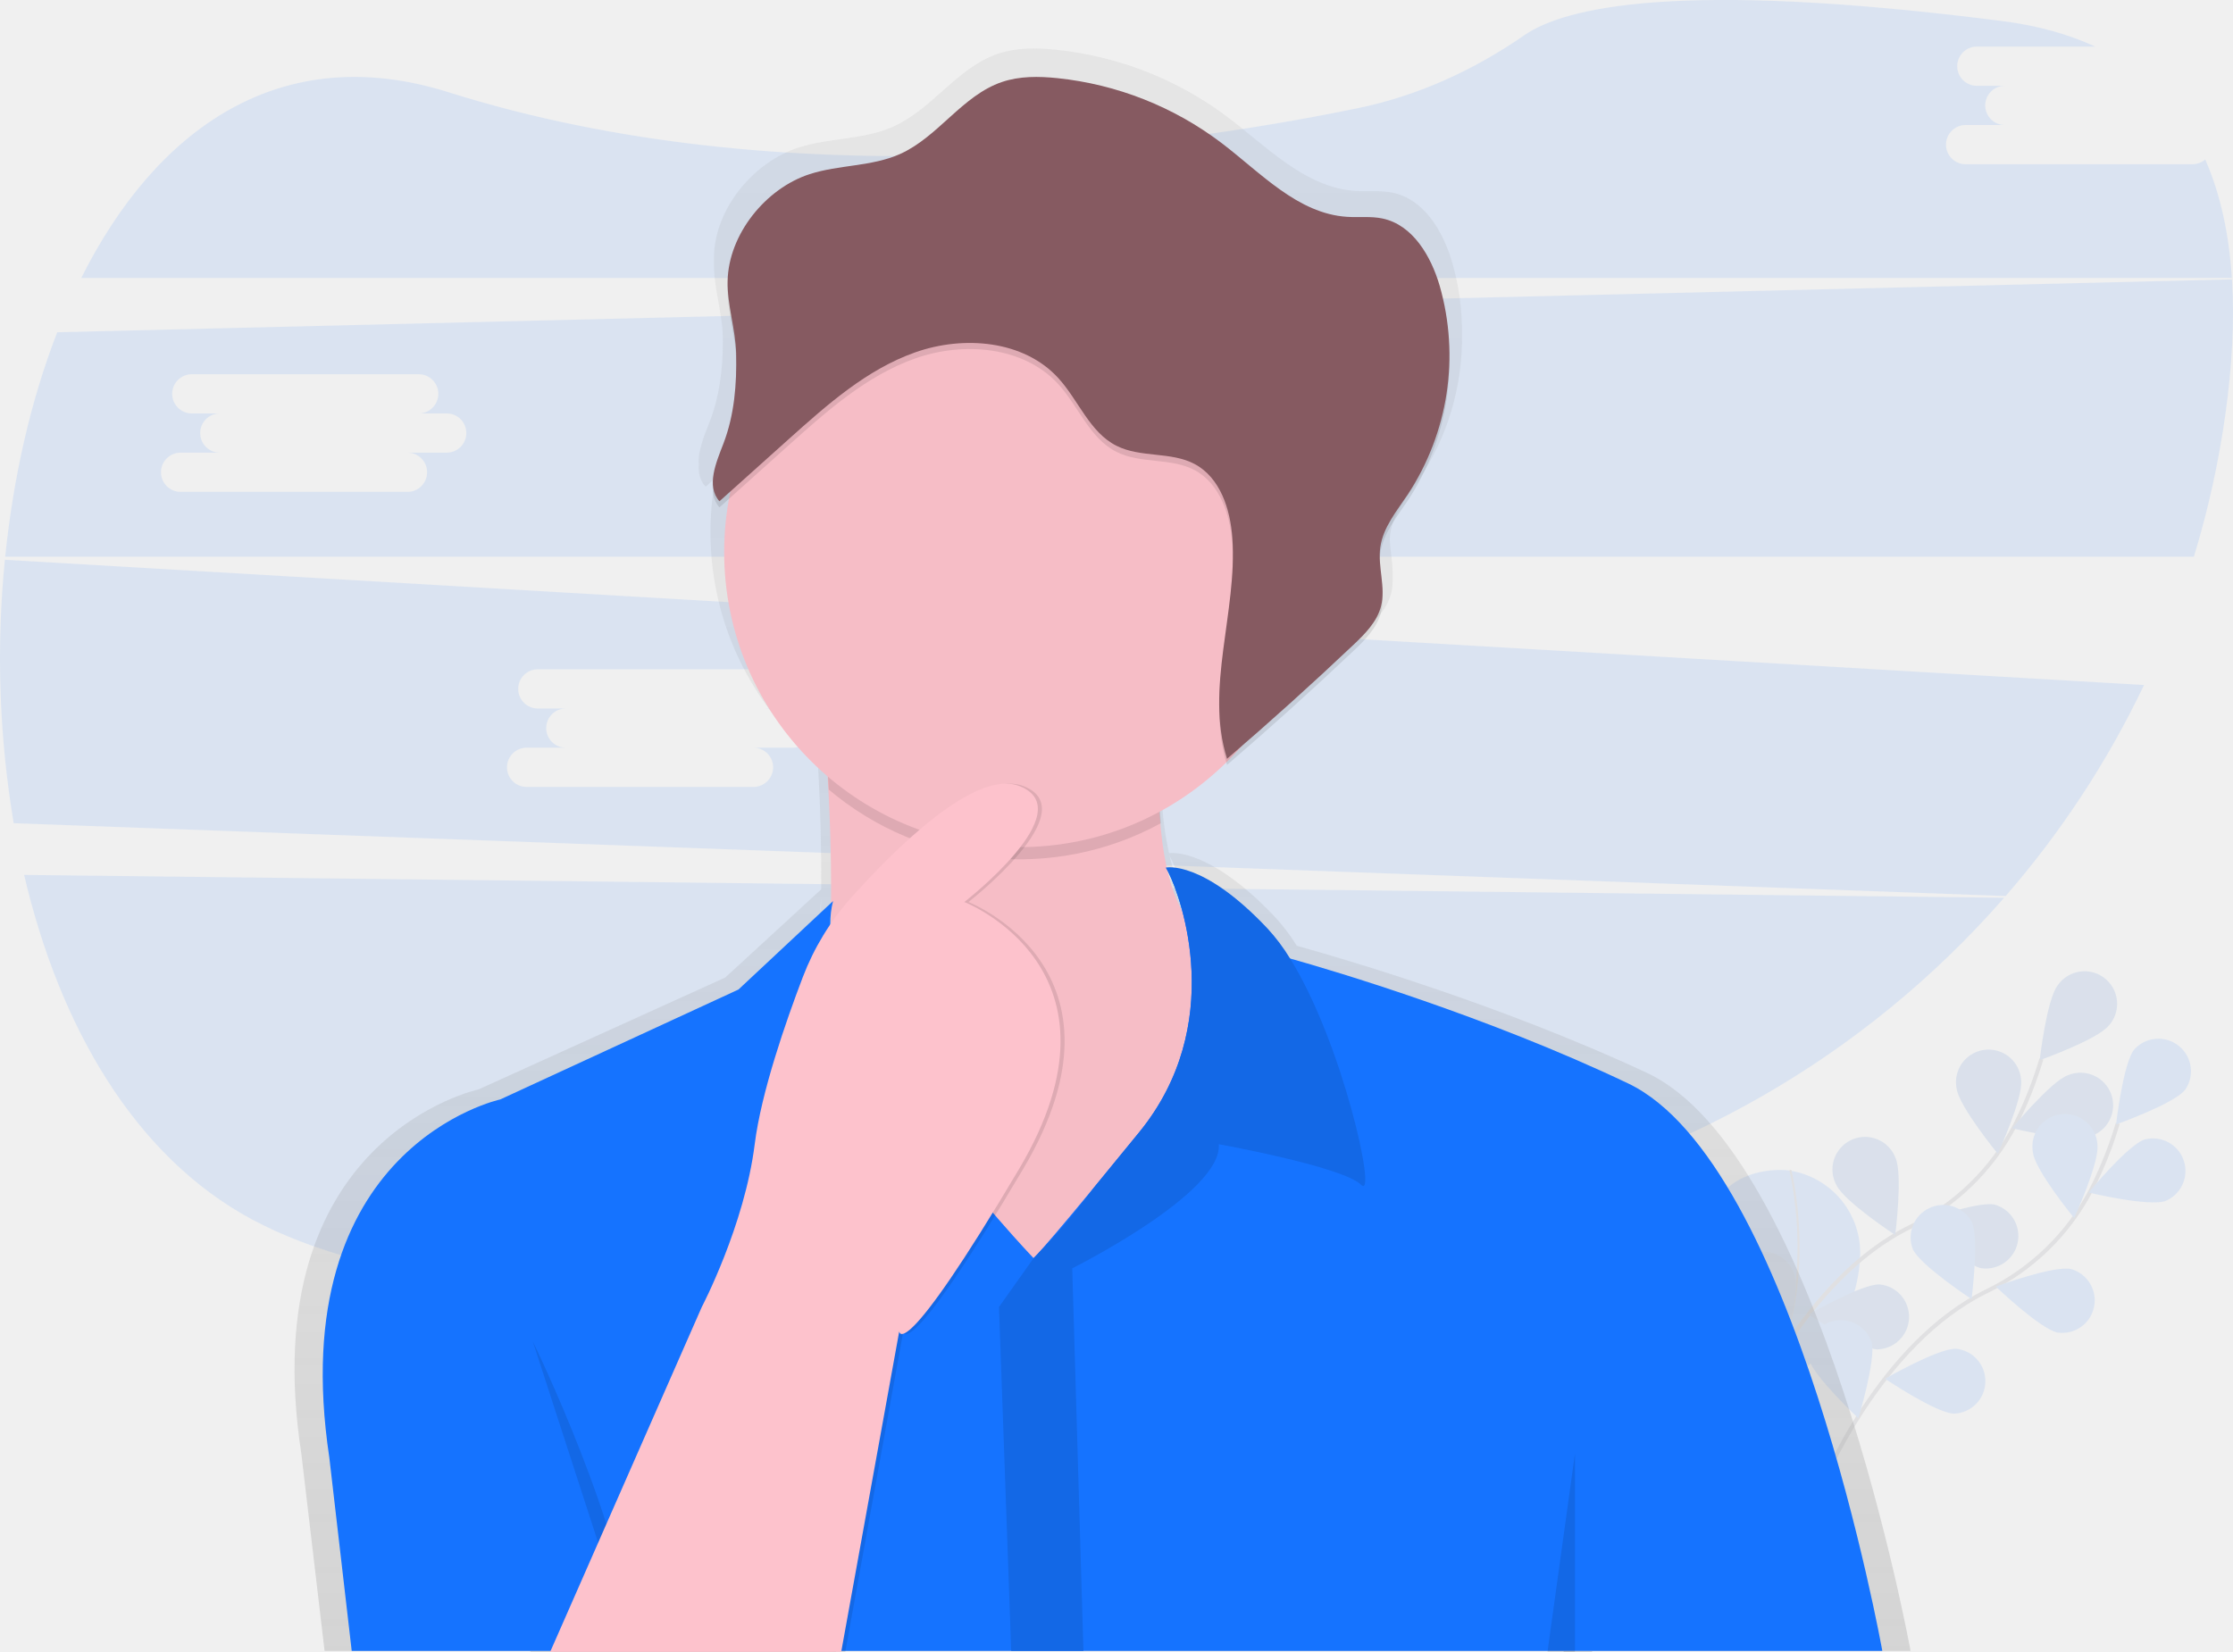
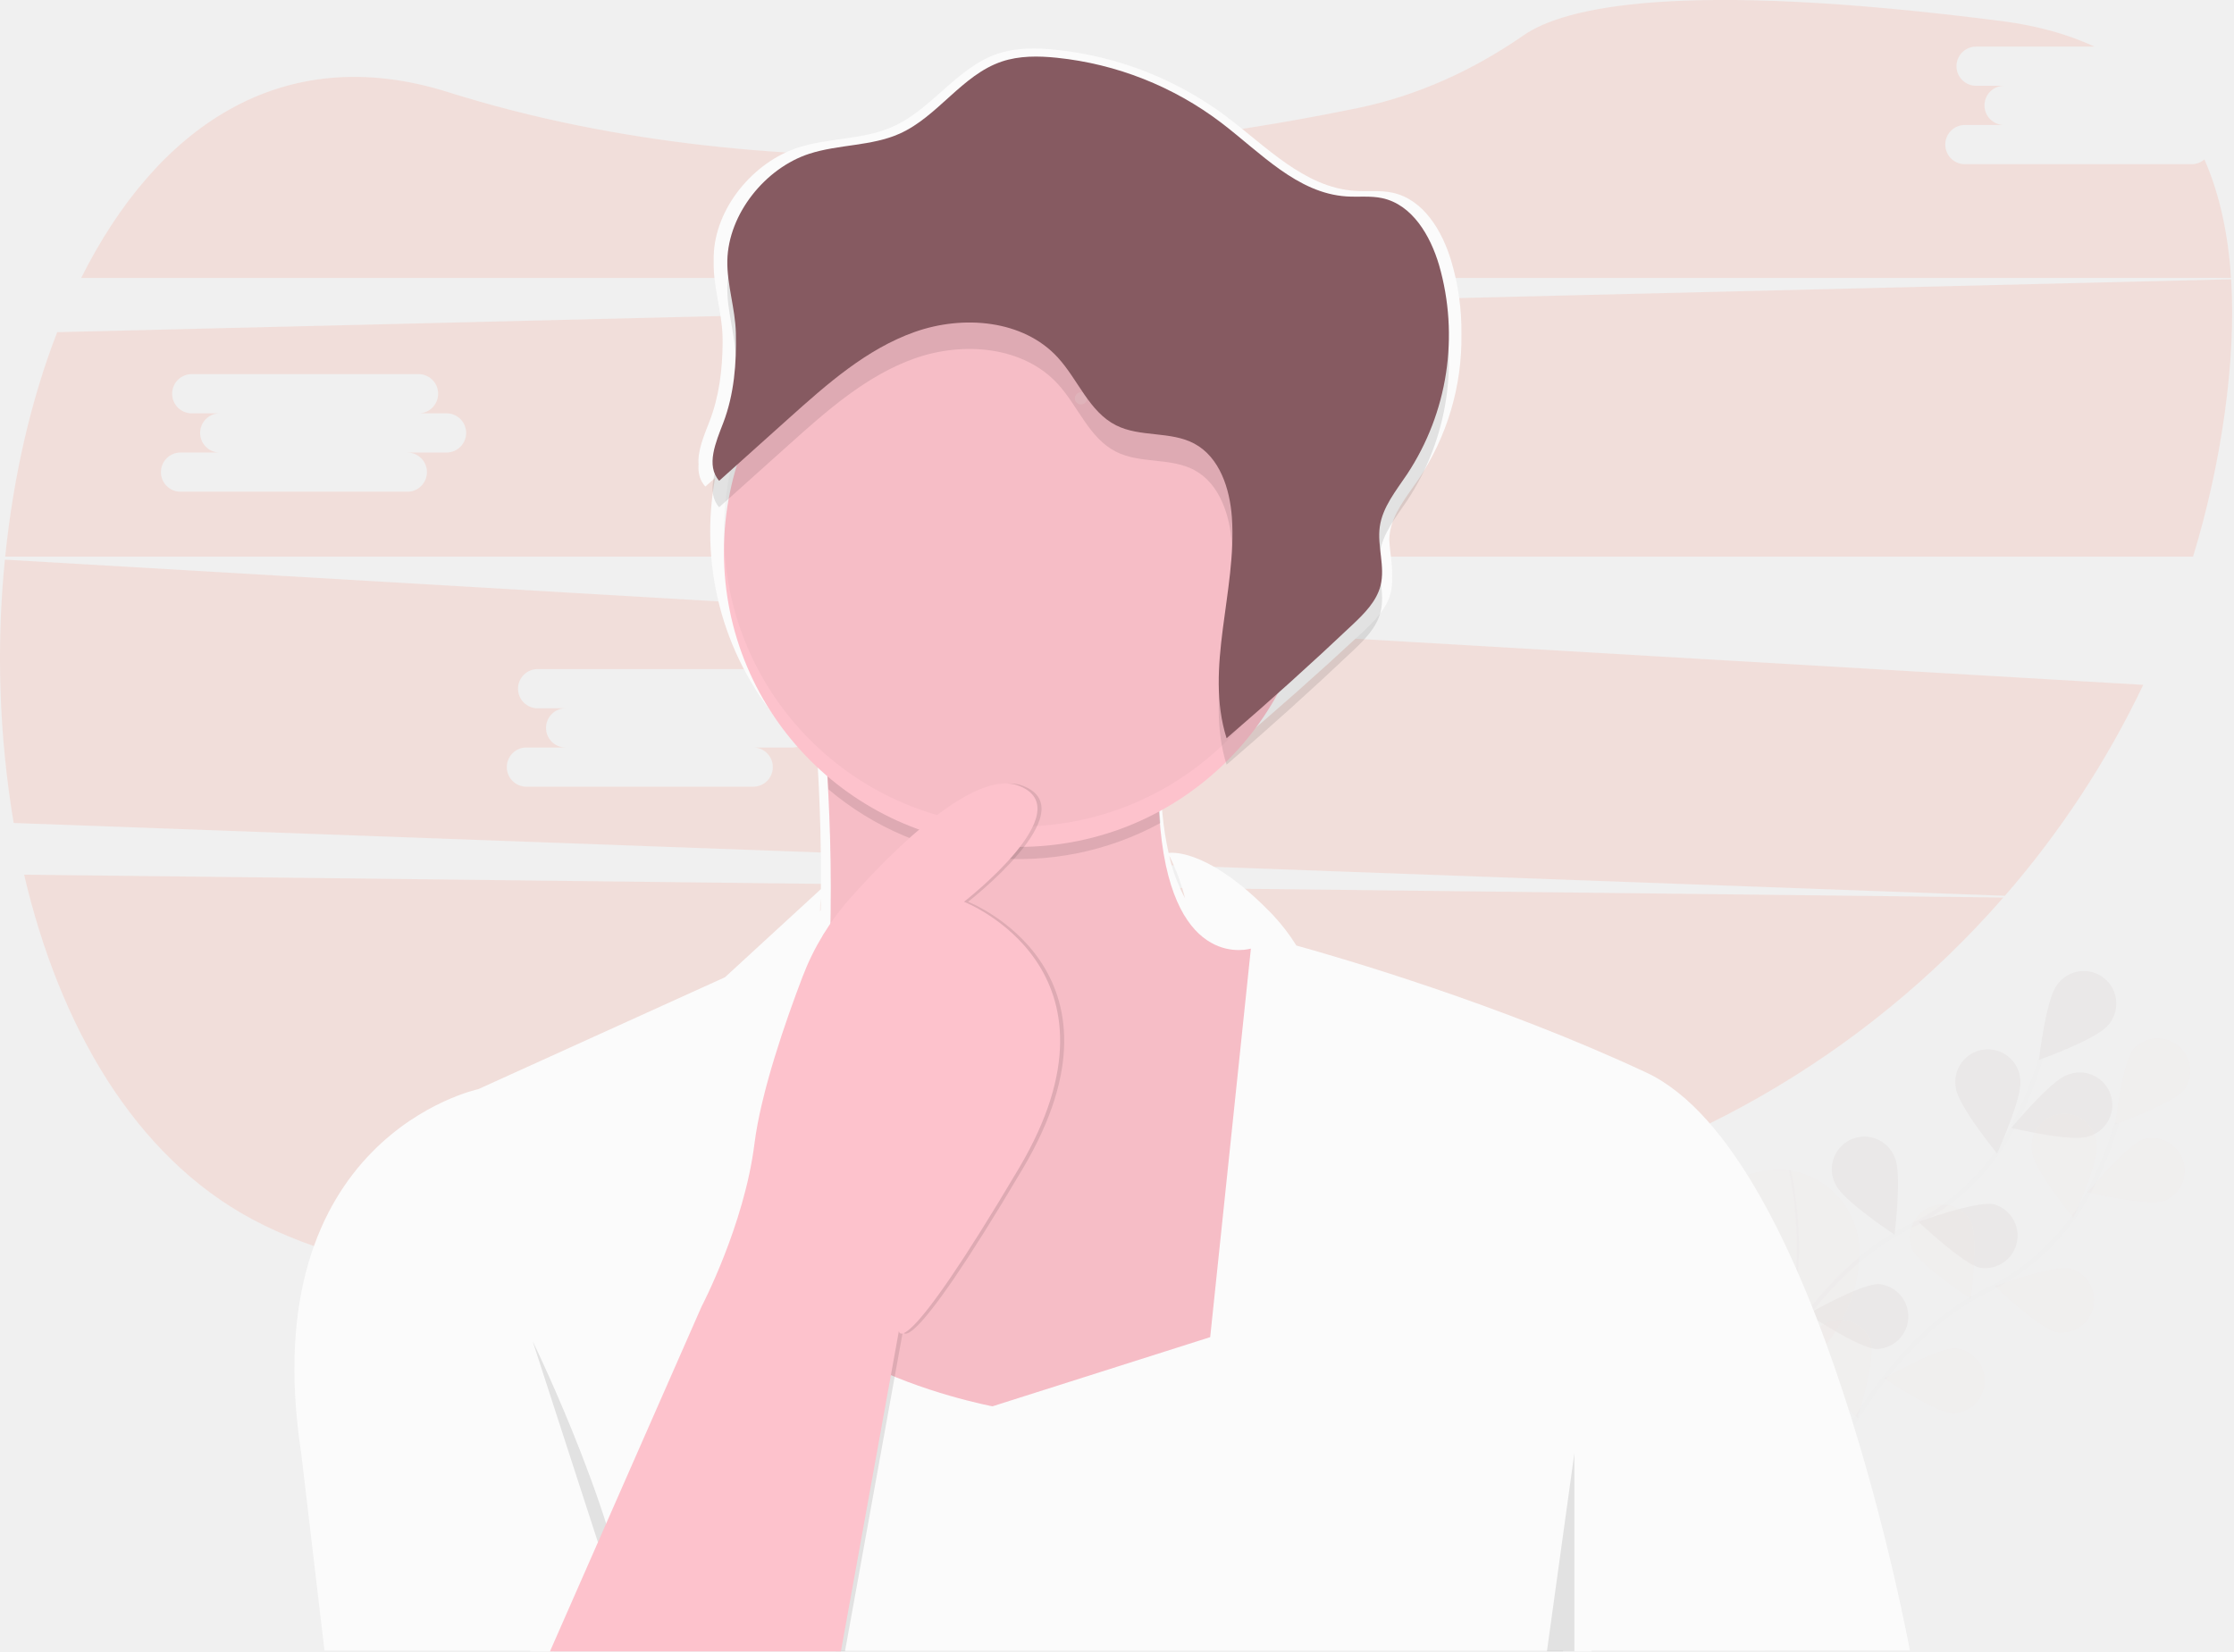
- <svg xmlns="http://www.w3.org/2000/svg" id="fafd2220-3b39-4538-bdd8-5627e33a2e32" data-name="Layer 1" width="1097.1" height="811.81" viewBox="0 0 1097.1 811.81">
+ <svg xmlns="http://www.w3.org/2000/svg" width="1098" height="812" viewBox="0 0 1098 812" fill="none">
+   <g clip-path="url(#clip0)">
+     <g opacity="0.1">
+       <path opacity="0.1" d="M878.46 575.15C878.46 575.15 800.14 564.98 858.55 691.74C858.55 691.74 911.78 668.93 913.9 617.48C914.331 607.467 911.074 597.644 904.747 589.872C898.42 582.1 889.462 576.919 879.57 575.31L878.46 575.15Z" fill="#FF3F15" />
+       <path opacity="0.1" d="M879.61 574.96C879.61 574.96 897.34 645.64 858.61 691.75" stroke="#535461" stroke-miterlimit="10" />
+       <path opacity="0.1" d="M857.55 698.28C857.55 698.28 885.75 628.78 938.41 603C960.584 592.328 978.694 574.747 990.02 552.9C995.313 542.494 999.641 531.626 1002.95 520.43" stroke="#535461" stroke-width="2" stroke-miterlimit="10" />
+       <path opacity="0.1" d="M1036.04 504C1030.55 510.9 1002.14 521 1002.14 521C1002.14 521 1005.56 491 1011.05 484.15C1012.3 482.362 1013.91 480.849 1015.77 479.704C1017.63 478.56 1019.7 477.807 1021.86 477.494C1024.02 477.181 1026.22 477.313 1028.33 477.882C1030.44 478.452 1032.41 479.447 1034.11 480.805C1035.82 482.164 1037.24 483.858 1038.26 485.783C1039.29 487.708 1039.92 489.824 1040.1 491.999C1040.28 494.175 1040.02 496.364 1039.32 498.433C1038.62 500.502 1037.51 502.407 1036.05 504.03L1036.04 504Z" fill="#FF3F15" />
+       <path opacity="0.1" d="M1026.29 558.65C1017.93 561.46 988.61 554.47 988.61 554.47C988.61 554.47 1007.76 531.19 1016.12 528.38C1018.14 527.55 1020.32 527.144 1022.51 527.188C1024.69 527.232 1026.85 527.724 1028.84 528.634C1030.83 529.544 1032.61 530.852 1034.08 532.479C1035.54 534.105 1036.66 536.015 1037.35 538.089C1038.05 540.164 1038.32 542.359 1038.13 544.54C1037.94 546.72 1037.31 548.84 1036.28 550.767C1035.24 552.694 1033.82 554.388 1032.1 555.744C1030.38 557.1 1028.41 558.089 1026.29 558.65Z" fill="#FF3F15" />
+       <path opacity="0.1" d="M973.43 623.26C964.8 621.47 943.01 600.63 943.01 600.63C943.01 600.63 971.29 590.2 979.93 591.99C983.84 593.08 987.189 595.614 989.3 599.081C991.411 602.547 992.125 606.686 991.299 610.66C990.473 614.633 988.168 618.145 984.85 620.482C981.532 622.82 977.45 623.809 973.43 623.25V623.26Z" fill="#FF3F15" />
+       <path opacity="0.1" d="M922.43 663.14C913.62 662.83 888.62 645.98 888.62 645.98C888.62 645.98 914.74 630.9 923.55 631.22C927.589 631.631 931.321 633.562 933.989 636.622C936.657 639.682 938.063 643.642 937.92 647.699C937.778 651.756 936.099 655.608 933.222 658.473C930.346 661.339 926.488 663.003 922.43 663.13V663.14Z" fill="#FF3F15" />
+       <path opacity="0.1" d="M961.31 534.9C962.44 543.65 981.53 566.97 981.53 566.97C981.53 566.97 994.1 539.57 992.98 530.82C992.843 528.635 992.258 526.502 991.263 524.552C990.268 522.602 988.884 520.877 987.195 519.483C985.507 518.09 983.551 517.058 981.447 516.451C979.344 515.844 977.138 515.675 974.967 515.955C972.796 516.235 970.705 516.957 968.824 518.077C966.944 519.197 965.313 520.692 964.032 522.468C962.752 524.243 961.85 526.263 961.382 528.401C960.914 530.54 960.889 532.752 961.31 534.9V534.9Z" fill="#FF3F15" />
+       <path opacity="0.1" d="M902.25 582.34C905.94 590.34 931.14 606.89 931.14 606.89C931.14 606.89 934.94 576.98 931.25 568.98C930.464 566.938 929.267 565.079 927.734 563.519C926.201 561.958 924.364 560.728 922.337 559.905C920.31 559.082 918.135 558.683 915.948 558.734C913.76 558.785 911.607 559.284 909.62 560.2C907.633 561.116 905.855 562.429 904.396 564.06C902.937 565.69 901.828 567.602 901.137 569.678C900.446 571.755 900.189 573.95 900.38 576.13C900.572 578.309 901.208 580.426 902.25 582.35V582.34Z" fill="#FF3F15" />
+       <path opacity="0.1" d="M851.17 636.28C853.45 644.8 875.5 665.36 875.5 665.36C875.5 665.36 884.3 636.53 882.01 628.01C881.584 625.861 880.722 623.823 879.476 622.021C878.23 620.219 876.628 618.693 874.768 617.535C872.908 616.378 870.83 615.615 868.663 615.294C866.497 614.972 864.287 615.099 862.171 615.666C860.055 616.234 858.079 617.229 856.363 618.592C854.648 619.954 853.231 621.655 852.2 623.587C851.168 625.52 850.545 627.643 850.368 629.827C850.191 632.01 850.464 634.207 851.17 636.28Z" fill="#FF3F15" />
+       <path opacity="0.25" d="M1036.04 504C1030.55 510.9 1002.14 521 1002.14 521C1002.14 521 1005.56 491 1011.05 484.15C1012.3 482.362 1013.91 480.849 1015.77 479.704C1017.63 478.56 1019.7 477.807 1021.86 477.494C1024.02 477.181 1026.22 477.313 1028.33 477.882C1030.44 478.452 1032.41 479.447 1034.11 480.805C1035.82 482.164 1037.24 483.858 1038.26 485.783C1039.29 487.708 1039.92 489.824 1040.1 491.999C1040.28 494.175 1040.02 496.364 1039.32 498.433C1038.62 500.502 1037.51 502.407 1036.05 504.03L1036.04 504Z" fill="black" />
+       <path opacity="0.25" d="M1026.29 558.65C1017.93 561.46 988.61 554.47 988.61 554.47C988.61 554.47 1007.76 531.19 1016.12 528.38C1018.14 527.55 1020.32 527.144 1022.51 527.188C1024.69 527.232 1026.85 527.724 1028.84 528.634C1030.83 529.544 1032.61 530.852 1034.08 532.479C1035.54 534.105 1036.66 536.015 1037.35 538.089C1038.05 540.164 1038.32 542.359 1038.13 544.54C1037.94 546.72 1037.31 548.84 1036.28 550.767C1035.24 552.694 1033.82 554.388 1032.1 555.744C1030.38 557.1 1028.41 558.089 1026.29 558.65Z" fill="black" />
+       <path opacity="0.25" d="M973.43 623.26C964.8 621.47 943.01 600.63 943.01 600.63C943.01 600.63 971.29 590.2 979.93 591.99C983.84 593.08 987.189 595.614 989.3 599.081C991.411 602.547 992.125 606.686 991.299 610.66C990.473 614.633 988.168 618.145 984.85 620.482C981.532 622.82 977.45 623.809 973.43 623.25V623.26Z" fill="black" />
+       <path opacity="0.25" d="M922.43 663.14C913.62 662.83 888.62 645.98 888.62 645.98C888.62 645.98 914.74 630.9 923.55 631.22C927.589 631.631 931.321 633.562 933.989 636.622C936.657 639.682 938.063 643.642 937.92 647.699C937.778 651.756 936.099 655.608 933.222 658.473C930.346 661.339 926.488 663.003 922.43 663.13V663.14Z" fill="black" />
+       <path opacity="0.25" d="M961.31 534.9C962.44 543.65 981.53 566.97 981.53 566.97C981.53 566.97 994.1 539.57 992.98 530.82C992.843 528.635 992.258 526.502 991.263 524.552C990.268 522.602 988.884 520.877 987.195 519.483C985.507 518.09 983.551 517.058 981.447 516.451C979.344 515.844 977.138 515.675 974.967 515.955C972.796 516.235 970.705 516.957 968.824 518.077C966.944 519.197 965.313 520.692 964.032 522.468C962.752 524.243 961.85 526.263 961.382 528.401C960.914 530.54 960.889 532.752 961.31 534.9V534.9Z" fill="black" />
+       <path opacity="0.25" d="M902.25 582.34C905.94 590.34 931.14 606.89 931.14 606.89C931.14 606.89 934.94 576.98 931.25 568.98C930.464 566.938 929.267 565.079 927.734 563.519C926.201 561.958 924.364 560.728 922.337 559.905C920.31 559.082 918.135 558.683 915.948 558.734C913.76 558.785 911.607 559.284 909.62 560.2C907.633 561.116 905.855 562.429 904.396 564.06C902.937 565.69 901.828 567.602 901.137 569.678C900.446 571.755 900.189 573.95 900.38 576.13C900.572 578.309 901.208 580.426 902.25 582.35V582.34Z" fill="black" />
+       <path opacity="0.25" d="M851.17 636.28C853.45 644.8 875.5 665.36 875.5 665.36C875.5 665.36 884.3 636.53 882.01 628.01C881.584 625.861 880.722 623.823 879.476 622.021C878.23 620.219 876.628 618.693 874.768 617.535C872.908 616.378 870.83 615.615 868.663 615.294C866.497 614.972 864.287 615.099 862.171 615.666C860.055 616.234 858.079 617.229 856.363 618.592C854.648 619.954 853.231 621.655 852.2 623.587C851.168 625.52 850.545 627.643 850.368 629.827C850.191 632.01 850.464 634.207 851.17 636.28Z" fill="black" />
+       <path opacity="0.1" d="M895.11 729.9C895.11 729.9 923.31 660.4 975.97 634.62C998.134 623.94 1016.23 606.356 1027.55 584.51C1032.84 574.104 1037.17 563.236 1040.48 552.04" stroke="#535461" stroke-width="2" stroke-miterlimit="10" />
+       <path opacity="0.1" d="M1073.55 535.6C1068.06 542.5 1039.65 552.6 1039.65 552.6C1039.65 552.6 1043.07 522.6 1048.56 515.75C1051.29 512.721 1055.06 510.845 1059.13 510.507C1063.19 510.168 1067.22 511.392 1070.41 513.928C1073.6 516.465 1075.7 520.122 1076.29 524.155C1076.87 528.188 1075.9 532.292 1073.56 535.63L1073.55 535.6Z" fill="#FF3F15" />
+       <path opacity="0.1" d="M1063.82 590.25C1055.46 593.06 1026.14 586.07 1026.14 586.07C1026.14 586.07 1045.29 562.79 1053.65 559.98C1057.58 558.938 1061.76 559.43 1065.33 561.356C1068.91 563.282 1071.62 566.497 1072.92 570.349C1074.21 574.202 1073.99 578.402 1072.3 582.098C1070.61 585.794 1067.58 588.709 1063.82 590.25V590.25Z" fill="#FF3F15" />
+       <path opacity="0.1" d="M1010.96 654.9C1002.33 653.11 980.54 632.27 980.54 632.27C980.54 632.27 1008.82 621.84 1017.46 623.63C1021.37 624.72 1024.72 627.254 1026.83 630.721C1028.94 634.187 1029.66 638.326 1028.83 642.3C1028 646.273 1025.7 649.785 1022.38 652.122C1019.06 654.46 1014.98 655.449 1010.96 654.89V654.9Z" fill="#FF3F15" />
+       <path opacity="0.1" d="M959.95 694.73C951.14 694.42 926.14 677.57 926.14 677.57C926.14 677.57 952.26 662.51 961.07 662.82C965.109 663.231 968.841 665.162 971.509 668.222C974.177 671.282 975.583 675.242 975.44 679.299C975.298 683.357 973.618 687.208 970.742 690.073C967.866 692.939 964.008 694.603 959.95 694.73V694.73Z" fill="#FF3F15" />
+       <path opacity="0.1" d="M998.83 566.54C999.96 575.29 1019.05 598.61 1019.05 598.61C1019.05 598.61 1031.62 571.21 1030.5 562.46C1030.36 560.275 1029.78 558.142 1028.78 556.192C1027.79 554.242 1026.4 552.517 1024.72 551.123C1023.03 549.73 1021.07 548.698 1018.97 548.091C1016.86 547.484 1014.66 547.315 1012.49 547.595C1010.32 547.875 1008.23 548.597 1006.34 549.717C1004.46 550.837 1002.83 552.332 1001.55 554.108C1000.27 555.883 999.37 557.903 998.902 560.041C998.434 562.18 998.409 564.392 998.83 566.54V566.54Z" fill="#FF3F15" />
+       <path opacity="0.1" d="M939.78 613.9C943.47 621.9 968.67 638.45 968.67 638.45C968.67 638.45 972.47 608.54 968.78 600.54C966.844 596.966 963.62 594.262 959.762 592.979C955.905 591.695 951.704 591.928 948.012 593.63C944.321 595.332 941.415 598.376 939.886 602.142C938.357 605.909 938.319 610.116 939.78 613.91V613.9Z" fill="#FF3F15" />
+       <path opacity="0.1" d="M888.7 667.9C890.98 676.42 913.03 696.98 913.03 696.98C913.03 696.98 921.83 668.15 919.54 659.63C918.231 655.787 915.51 652.586 911.928 650.674C908.346 648.763 904.172 648.284 900.251 649.336C896.329 650.387 892.954 652.89 890.81 656.337C888.665 659.784 887.911 663.918 888.7 667.9Z" fill="#FF3F15" />
+     </g>
+     <path opacity="0.1" d="M11.85 429.97C29.21 504.17 65.96 568.31 124.04 599.4C244.74 664.01 516.95 630.69 720.11 592.4C822.76 573.124 915.936 519.866 984.64 441.2L11.85 429.97Z" fill="#FF3F15" />
+     <path opacity="0.1" d="M1077.2 80.71H965.73C963.175 80.71 960.724 79.695 958.917 77.888C957.11 76.081 956.095 73.63 956.095 71.075C956.095 68.52 957.11 66.069 958.917 64.262C960.724 62.455 963.175 61.44 965.73 61.44H985C982.445 61.44 979.994 60.425 978.187 58.618C976.38 56.811 975.365 54.36 975.365 51.805C975.365 49.25 976.38 46.799 978.187 44.992C979.994 43.185 982.445 42.17 985 42.17H971.24C968.685 42.17 966.234 41.155 964.427 39.348C962.62 37.541 961.605 35.09 961.605 32.535C961.605 29.98 962.62 27.529 964.427 25.722C966.234 23.915 968.685 22.9 971.24 22.9H1029.42C1016.51 16.9 1001.42 12.63 984.04 10.39C825.4 -9.99 768.76 3.49 748.78 17.39C724.13 34.49 696.63 47.07 667.24 53.13C569.35 73.3 386.3 97.6 220.39 45.33C137.93 19.33 76.64 63.25 39.91 136.61H1096.55C1095.17 115.29 1091.04 95.61 1083.46 78.37C1081.72 79.876 1079.5 80.707 1077.2 80.71Z" fill="#FF3F15" />
+     <path opacity="0.1" d="M2.39 275.1C-1.889 318.255 -0.433 361.787 6.72 404.56L985.4 440.35C1012.64 409.011 1035.52 374.127 1053.4 336.65L2.39 275.1ZM389.47 367.45H370.2C372.755 367.45 375.206 368.465 377.013 370.272C378.82 372.079 379.835 374.53 379.835 377.085C379.835 379.64 378.82 382.091 377.013 383.898C375.206 385.705 372.755 386.72 370.2 386.72H258.73C256.175 386.72 253.724 385.705 251.917 383.898C250.11 382.091 249.095 379.64 249.095 377.085C249.095 374.53 250.11 372.079 251.917 370.272C253.724 368.465 256.175 367.45 258.73 367.45H278C275.445 367.45 272.994 366.435 271.187 364.628C269.38 362.821 268.365 360.37 268.365 357.815C268.365 355.26 269.38 352.809 271.187 351.002C272.994 349.195 275.445 348.18 278 348.18H264.24C261.685 348.18 259.234 347.165 257.427 345.358C255.62 343.551 254.605 341.1 254.605 338.545C254.605 335.99 255.62 333.539 257.427 331.732C259.234 329.925 261.685 328.91 264.24 328.91H375.71C378.265 328.91 380.716 329.925 382.523 331.732C384.33 333.539 385.345 335.99 385.345 338.545C385.345 341.1 384.33 343.551 382.523 345.358C380.716 347.165 378.265 348.18 375.71 348.18H389.47C392.025 348.18 394.476 349.195 396.283 351.002C398.09 352.809 399.105 355.26 399.105 357.815C399.105 360.37 398.09 362.821 396.283 364.628C394.476 366.435 392.025 367.45 389.47 367.45Z" fill="#FF3F15" />
+     <path opacity="0.1" d="M1096.6 137.28L28.11 163.28C15.12 196.69 6.55 234.46 2.55 273.61H1077.88C1084.9 250.612 1090.09 227.096 1093.41 203.28C1096.61 180.27 1097.89 158.01 1096.6 137.28ZM219.47 222.45H200.2C202.755 222.45 205.206 223.465 207.013 225.272C208.82 227.079 209.835 229.53 209.835 232.085C209.835 234.64 208.82 237.091 207.013 238.898C205.206 240.705 202.755 241.72 200.2 241.72H88.73C86.175 241.72 83.724 240.705 81.917 238.898C80.11 237.091 79.095 234.64 79.095 232.085C79.095 229.53 80.11 227.079 81.917 225.272C83.724 223.465 86.175 222.45 88.73 222.45H108C105.445 222.45 102.994 221.435 101.187 219.628C99.38 217.821 98.365 215.37 98.365 212.815C98.365 210.26 99.38 207.809 101.187 206.002C102.994 204.195 105.445 203.18 108 203.18H94.24C91.685 203.18 89.234 202.165 87.427 200.358C85.62 198.551 84.605 196.1 84.605 193.545C84.605 190.99 85.62 188.539 87.427 186.732C89.234 184.925 91.685 183.91 94.24 183.91H205.71C208.265 183.91 210.716 184.925 212.523 186.732C214.33 188.539 215.345 190.99 215.345 193.545C215.345 196.1 214.33 198.551 212.523 200.358C210.716 202.165 208.265 203.18 205.71 203.18H219.47C222.025 203.18 224.476 204.195 226.283 206.002C228.09 207.809 229.105 210.26 229.105 212.815C229.105 215.37 228.09 217.821 226.283 219.628C224.476 221.435 222.025 222.45 219.47 222.45V222.45Z" fill="#FF3F15" />
+     <path d="M938.68 811.3C938.68 811.3 894.12 566.9 809.15 527.24C737.15 493.61 659.29 470.94 637.15 464.79C633.844 459.465 630.022 454.477 625.74 449.9C595.48 418.31 577.3 418.9 574.36 419.29C572.965 413.025 571.963 406.68 571.36 400.29C571.27 399.29 571.18 398.36 571.1 397.37L571.36 397.24C571.18 395.35 571.02 393.4 570.88 391.39C583.233 384.797 594.605 376.514 604.67 366.78C604.8 367.21 604.91 367.64 605.05 368.08C626.857 349.647 648.213 330.713 669.12 311.28C675.12 305.67 681.42 299.58 683.46 291.67C684.113 288.948 684.366 286.145 684.21 283.35C684.48 277.35 683.06 271.22 682.82 265.14C682.82 264.14 682.93 263.21 683.06 262.26C684.46 252.31 691.38 244.14 697.06 235.79C711.251 214.689 718.658 189.756 718.29 164.33C718.445 152.147 716.76 140.01 713.29 128.33C708.86 113.51 699.64 97.94 684.29 94.7C678.35 93.45 672.18 94.23 666.12 93.84C641.03 92.24 622.25 71.84 602.24 56.89C577.818 38.732 548.937 27.523 518.66 24.45C509.21 23.45 499.45 23.38 490.46 26.38C470.27 33.1 458.01 53.85 438.56 62.38C424.18 68.72 407.56 67.69 392.56 72.45C370.23 79.55 351.28 102.45 350.78 125.98C350.78 126.85 350.78 127.72 350.78 128.59C350.78 128.74 350.78 128.89 350.78 129.03C350.53 140.92 354.78 153.03 355.12 165.2C355.12 166.3 355.137 167.403 355.17 168.51C355.06 181.65 353.49 194.83 348.7 207.18C346.12 213.83 342.8 221.53 343.34 228.18C343.04 232.25 343.83 236.07 346.66 239.18L351.49 234.92C349.87 243.687 349.057 252.584 349.06 261.5C349.06 306.44 369.5 346.68 401.74 373.76C401.927 376.753 402.107 379.96 402.28 383.38C403.04 398.2 403.64 416.79 403.47 437.05L356.31 480.4L235.07 535.4C235.07 535.4 124.19 558.82 148.07 714.59L159.47 811.31H260.7L260.47 811.82H410.72L410.81 811.31H768.29L768.22 811.82H782.22V811.31L938.68 811.3ZM575.25 421.77C578.315 428.109 580.727 434.743 582.45 441.57C578.912 435.001 576.297 427.974 574.68 420.69L574.83 420.96L575.25 421.77ZM403.43 441.77C403.43 443.677 403.397 445.6 403.33 447.54L403.09 447.88C403.074 445.822 403.187 443.764 403.43 441.72V441.77Z" fill="#FBFBFB" />
+     <path d="M614.8 466.3L594.8 657.3L487.8 691.3C487.8 691.3 348.8 665.3 384.8 590.3C410.41 536.95 409.7 441.61 407.16 391.01C406.16 370.47 404.8 357.3 404.8 357.3C404.8 357.3 586.8 198.3 571.8 341.3C568.9 368.99 568.73 390.64 570.34 407.56C577.09 478 614.8 466.3 614.8 466.3Z" fill="#FDC2CC" />
+     <path opacity="0.03" d="M614.8 466.3L594.8 657.3L487.8 691.3C487.8 691.3 348.8 665.3 384.8 590.3C410.41 536.95 409.7 441.61 407.16 391.01C406.16 370.47 404.8 357.3 404.8 357.3C404.8 357.3 586.8 198.3 571.8 341.3C568.9 368.99 568.73 390.64 570.34 407.56C577.09 478 614.8 466.3 614.8 466.3Z" fill="black" />
+     <path opacity="0.1" d="M571.8 338.3C568.9 365.99 568.73 387.64 570.34 404.56C544.646 418.587 515.31 424.513 486.187 421.56C457.063 418.606 429.514 406.91 407.16 388.01C406.16 367.47 404.8 354.3 404.8 354.3C404.8 354.3 586.8 195.3 571.8 338.3Z" fill="black" />
+     <path d="M500.8 416.31C580.881 416.31 645.8 351.391 645.8 271.31C645.8 191.229 580.881 126.31 500.8 126.31C420.719 126.31 355.8 191.229 355.8 271.31C355.8 351.391 420.719 416.31 500.8 416.31Z" fill="#FDC2CC" />
+     <path opacity="0.03" d="M500.8 406.31C580.881 406.31 645.8 341.391 645.8 261.31C645.8 181.229 580.881 116.31 500.8 116.31C420.719 116.31 355.8 181.229 355.8 261.31C355.8 341.391 420.719 406.31 500.8 406.31Z" fill="black" />
+     <path opacity="0.1" d="M261.8 659.3C261.8 659.3 308.8 755.3 311.3 811.8Z" fill="black" />
+     <path opacity="0.1" d="M773.8 714.31L760.3 811.81H773.8V714.31Z" fill="black" />
+     <path opacity="0.1" d="M272.3 811.8L346.8 642.3C346.8 642.3 367.8 602.3 372.8 562.3C377.8 522.3 404.8 459.3 404.8 459.3C404.8 459.3 471.8 374.3 502.8 386.3C533.8 398.3 475.8 443.3 475.8 443.3C475.8 443.3 560.8 476.3 502.8 574.3C444.8 672.3 443.8 654.3 443.8 654.3L415.3 811.8H272.3Z" fill="black" />
+     <path d="M270.3 811.8L344.8 642.3C344.8 642.3 365.8 602.3 370.8 562.3C373.98 536.87 386.05 502.14 394.42 480.21C399.883 465.873 407.922 452.656 418.14 441.21C439.8 416.97 479.14 377.88 500.8 386.28C531.8 398.28 473.8 443.28 473.8 443.28C473.8 443.28 558.8 476.28 500.8 574.28C442.8 672.28 441.8 654.28 441.8 654.28L413.3 811.78L270.3 811.8Z" fill="#FDC2CC" />
+     <path opacity="0.15" d="M545.3 192.81C546.957 192.81 548.3 191.467 548.3 189.81C548.3 188.153 546.957 186.81 545.3 186.81C543.643 186.81 542.3 188.153 542.3 189.81C542.3 191.467 543.643 192.81 545.3 192.81Z" fill="white" />
+     <path opacity="0.15" d="M531.3 198.81C532.957 198.81 534.3 197.467 534.3 195.81C534.3 194.153 532.957 192.81 531.3 192.81C529.643 192.81 528.3 194.153 528.3 195.81C528.3 197.467 529.643 198.81 531.3 198.81Z" fill="white" />
+     <path opacity="0.1" d="M397.79 88.58C412.26 83.9 428.32 84.91 442.2 78.69C460.97 70.27 472.8 49.89 492.28 43.29C500.96 40.35 510.38 40.46 519.49 41.4C548.785 44.449 576.683 55.472 600.15 73.27C619.46 87.96 637.58 107.99 661.79 109.56C667.64 109.94 673.59 109.17 679.32 110.4C694.16 113.58 703.05 128.87 707.32 143.4C712.26 160.62 713.418 178.704 710.715 196.413C708.012 214.123 701.512 231.038 691.66 246C686.18 254.2 679.5 262.23 678.15 272C676.83 281.58 680.91 291.51 678.53 300.89C676.53 308.66 670.53 314.64 664.69 320.15C644.523 339.223 623.913 357.807 602.86 375.9C591.92 341.14 607.97 303.71 605.47 267.36C604.47 253.2 599.47 237.74 586.98 231.06C575.29 224.82 560.35 228.06 548.52 222.06C535.32 215.41 529.9 199.66 519.92 188.76C502.92 170.16 473.41 167.76 449.64 176.16C425.87 184.56 406.44 201.84 387.64 218.69L353.47 249.34C346.8 241.82 351.86 230.28 355.47 220.88C360.85 206.79 362.03 191.6 361.67 176.64C361.38 164.64 357.24 152.79 357.48 141.11C357.96 118.07 376.24 95.55 397.79 88.58Z" fill="black" />
+     <path d="M397.79 75.58C412.26 70.9 428.32 71.91 442.2 65.69C460.97 57.27 472.8 36.89 492.28 30.29C500.96 27.35 510.38 27.46 519.49 28.4C548.785 31.449 576.683 42.472 600.15 60.27C619.46 74.96 637.58 94.99 661.79 96.56C667.64 96.94 673.59 96.17 679.32 97.4C694.16 100.58 703.05 115.87 707.32 130.4C712.26 147.62 713.418 165.704 710.715 183.413C708.012 201.123 701.512 218.038 691.66 233C686.18 241.2 679.5 249.23 678.15 259C676.83 268.58 680.91 278.51 678.53 287.89C676.53 295.66 670.53 301.64 664.69 307.15C644.523 326.223 623.913 344.807 602.86 362.9C591.92 328.14 607.97 290.71 605.47 254.36C604.47 240.2 599.47 224.74 586.98 218.06C575.29 211.82 560.35 215.06 548.52 209.06C535.32 202.41 529.9 186.66 519.92 175.76C502.92 157.16 473.41 154.76 449.64 163.16C425.87 171.56 406.44 188.84 387.64 205.69L353.47 236.34C346.8 228.82 351.86 217.28 355.47 207.88C360.85 193.79 362.03 178.6 361.67 163.64C361.38 151.64 357.24 139.79 357.48 128.11C357.96 105.07 376.24 82.55 397.79 75.58Z" fill="#865A61" />
+   </g>
  <defs>
-     <linearGradient id="1c2fe1a5-71ac-4c34-8a58-b17380e220b9" x1="593.13" y1="855.9" x2="593.13" y2="67.88" gradientUnits="userSpaceOnUse">
-       <stop offset="0" stop-color="gray" stop-opacity="0.25" />
-       <stop offset="0.54" stop-color="gray" stop-opacity="0.12" />
-       <stop offset="1" stop-color="gray" stop-opacity="0.1" />
-     </linearGradient>
+     <clipPath id="clip0">
+       <rect width="1097.1" height="811.81" fill="white" />
+     </clipPath>
  </defs>
-   <g opacity="0.1">
-     <path d="M929.91,619.25S851.59,609.08,910,735.84c0,0,53.23-22.81,55.35-74.26a40.94,40.94,0,0,0-34.33-42.17Z" transform="translate(-51.45 -44.1)" fill="#1573ff" />
-     <path d="M931.06,619.06s17.73,70.68-21,116.79" transform="translate(-51.45 -44.1)" fill="none" stroke="#535461" stroke-miterlimit="10" />
-     <path d="M909,742.38s28.2-69.5,80.86-95.28A113.65,113.65,0,0,0,1041.47,597a191.13,191.13,0,0,0,12.93-32.47" transform="translate(-51.45 -44.1)" fill="none" stroke="#535461" stroke-miterlimit="10" stroke-width="2" />
-     <path d="M1087.49,548.1c-5.49,6.9-33.9,17-33.9,17s3.42-30,8.91-36.85a16,16,0,1,1,25,19.88Z" transform="translate(-51.45 -44.1)" fill="#1573ff" />
-     <path d="M1077.74,602.75c-8.36,2.81-37.68-4.18-37.68-4.18s19.15-23.28,27.51-26.09a16,16,0,1,1,10.17,30.27Z" transform="translate(-51.45 -44.1)" fill="#1573ff" />
-     <path d="M1024.88,667.36c-8.63-1.79-30.42-22.63-30.42-22.63s28.28-10.43,36.92-8.64a16,16,0,0,1-6.5,31.26Z" transform="translate(-51.45 -44.1)" fill="#1573ff" />
-     <path d="M973.88,707.24c-8.81-.31-33.81-17.16-33.81-17.16S966.19,675,975,675.32a16,16,0,0,1-1.12,31.91Z" transform="translate(-51.45 -44.1)" fill="#1573ff" />
-     <path d="M1012.76,579c1.13,8.75,20.22,32.07,20.22,32.07s12.57-27.4,11.45-36.15a16,16,0,1,0-31.67,4.08Z" transform="translate(-51.45 -44.1)" fill="#1573ff" />
-     <path d="M953.7,626.44c3.69,8,28.89,24.55,28.89,24.55s3.8-29.91.11-37.91a16,16,0,1,0-29,13.37Z" transform="translate(-51.45 -44.1)" fill="#1573ff" />
-     <path d="M902.62,680.38c2.28,8.52,24.33,29.08,24.33,29.08s8.8-28.83,6.51-37.35a16,16,0,1,0-30.84,8.27Z" transform="translate(-51.45 -44.1)" fill="#1573ff" />
-     <path d="M1087.49,548.1c-5.49,6.9-33.9,17-33.9,17s3.42-30,8.91-36.85a16,16,0,1,1,25,19.88Z" transform="translate(-51.45 -44.1)" opacity="0.25" />
-     <path d="M1077.74,602.75c-8.36,2.81-37.68-4.18-37.68-4.18s19.15-23.28,27.51-26.09a16,16,0,1,1,10.17,30.27Z" transform="translate(-51.45 -44.1)" opacity="0.25" />
-     <path d="M1024.88,667.36c-8.63-1.79-30.42-22.63-30.42-22.63s28.28-10.43,36.92-8.64a16,16,0,0,1-6.5,31.26Z" transform="translate(-51.45 -44.1)" opacity="0.25" />
-     <path d="M973.88,707.24c-8.81-.31-33.81-17.16-33.81-17.16S966.19,675,975,675.32a16,16,0,0,1-1.12,31.91Z" transform="translate(-51.45 -44.1)" opacity="0.25" />
-     <path d="M1012.76,579c1.13,8.75,20.22,32.07,20.22,32.07s12.57-27.4,11.45-36.15a16,16,0,1,0-31.67,4.08Z" transform="translate(-51.45 -44.1)" opacity="0.25" />
-     <path d="M953.7,626.44c3.69,8,28.89,24.55,28.89,24.55s3.8-29.91.11-37.91a16,16,0,1,0-29,13.37Z" transform="translate(-51.45 -44.1)" opacity="0.25" />
-     <path d="M902.62,680.38c2.28,8.52,24.33,29.08,24.33,29.08s8.8-28.83,6.51-37.35a16,16,0,1,0-30.84,8.27Z" transform="translate(-51.45 -44.1)" opacity="0.25" />
-     <path d="M946.56,774s28.2-69.5,80.86-95.28A113.65,113.65,0,0,0,1079,628.61a191.13,191.13,0,0,0,12.93-32.47" transform="translate(-51.45 -44.1)" fill="none" stroke="#535461" stroke-miterlimit="10" stroke-width="2" />
-     <path d="M1125,579.7c-5.49,6.9-33.9,17-33.9,17s3.42-30,8.91-36.85a16,16,0,0,1,25,19.88Z" transform="translate(-51.45 -44.1)" fill="#1573ff" />
-     <path d="M1115.27,634.35c-8.36,2.81-37.68-4.18-37.68-4.18s19.15-23.28,27.51-26.09a16,16,0,0,1,10.17,30.27Z" transform="translate(-51.45 -44.1)" fill="#1573ff" />
-     <path d="M1062.41,699c-8.63-1.79-30.42-22.63-30.42-22.63s28.28-10.43,36.92-8.64a16,16,0,0,1-6.5,31.26Z" transform="translate(-51.45 -44.1)" fill="#1573ff" />
-     <path d="M1011.4,738.83c-8.81-.31-33.81-17.16-33.81-17.16s26.12-15.06,34.93-14.75a16,16,0,0,1-1.12,31.91Z" transform="translate(-51.45 -44.1)" fill="#1573ff" />
-     <path d="M1050.28,610.64c1.13,8.75,20.22,32.07,20.22,32.07s12.57-27.4,11.45-36.15a16,16,0,1,0-31.67,4.08Z" transform="translate(-51.45 -44.1)" fill="#1573ff" />
-     <path d="M991.23,658c3.69,8,28.89,24.55,28.89,24.55s3.8-29.91.11-37.91a16,16,0,0,0-29,13.37Z" transform="translate(-51.45 -44.1)" fill="#1573ff" />
-     <path d="M940.15,712c2.28,8.52,24.33,29.08,24.33,29.08s8.8-28.83,6.51-37.35A16,16,0,0,0,940.15,712Z" transform="translate(-51.45 -44.1)" fill="#1573ff" />
-   </g>
-   <path d="M63.3,474.07c17.36,74.2,54.11,138.34,112.19,169.43,120.7,64.61,392.91,31.29,596.07-7A465.21,465.21,0,0,0,1036.09,485.3Z" transform="translate(-51.45 -44.1)" fill="#1573ff" opacity="0.1" />
-   <path d="M1128.65,124.81H1017.18a9.63,9.63,0,1,1,0-19.27h19.27a9.63,9.63,0,0,1,0-19.27h-13.76a9.63,9.63,0,0,1,0-19.27h58.18c-12.91-6-28-10.27-45.38-12.51-158.64-20.38-215.28-6.9-235.26,7-24.65,17.1-52.15,29.68-81.54,35.74C620.8,117.4,437.75,141.7,271.84,89.43c-82.46-26-143.75,17.92-180.48,91.28H1148c-1.38-21.32-5.51-41-13.09-58.24A9.58,9.58,0,0,1,1128.65,124.81Z" transform="translate(-51.45 -44.1)" fill="#1573ff" opacity="0.1" />
-   <path d="M53.84,319.2a491.06,491.06,0,0,0,4.33,129.46l978.68,35.79a460,460,0,0,0,68-103.7Zm387.08,92.35H421.65a9.63,9.63,0,0,1,0,19.27H310.18a9.63,9.63,0,1,1,0-19.27h19.27a9.63,9.63,0,0,1,0-19.27H315.69a9.63,9.63,0,0,1,0-19.27H427.16a9.63,9.63,0,1,1,0,19.27h13.76a9.63,9.63,0,0,1,0,19.27Z" transform="translate(-51.45 -44.1)" fill="#1573ff" opacity="0.1" />
-   <path d="M1148.05,181.38l-1068.49,26C66.57,240.79,58,278.56,54,317.71H1129.33a456.46,456.46,0,0,0,15.53-70.33C1148.06,224.37,1149.34,202.11,1148.05,181.38ZM270.92,266.55H251.65a9.63,9.63,0,0,1,0,19.27H140.18a9.63,9.63,0,1,1,0-19.27h19.27a9.63,9.63,0,0,1,0-19.27H145.69a9.63,9.63,0,0,1,0-19.27H257.16a9.63,9.63,0,1,1,0,19.27h13.76a9.63,9.63,0,0,1,0,19.27Z" transform="translate(-51.45 -44.1)" fill="#1573ff" opacity="0.1" />
-   <path d="M990.13,855.4S945.57,611,860.6,571.34c-72-33.63-149.86-56.3-172-62.45A95.61,95.61,0,0,0,677.19,494c-30.26-31.59-48.44-31-51.38-30.61a153.83,153.83,0,0,1-3-19c-.09-1-.18-1.93-.26-2.92l.26-.13c-.18-1.89-.34-3.84-.48-5.85a150.6,150.6,0,0,0,33.79-24.61c.13.43.24.86.38,1.3q32.71-27.65,64.07-56.8c6-5.61,12.3-11.7,14.34-19.61a28.78,28.78,0,0,0,.75-8.32c.27-6-1.15-12.13-1.39-18.21,0-1,.11-1.93.24-2.88,1.4-9.95,8.32-18.12,14-26.47a124.82,124.82,0,0,0,21.23-71.46,121,121,0,0,0-5-36c-4.43-14.82-13.65-30.39-29-33.63-5.94-1.25-12.11-.47-18.17-.86-25.09-1.6-43.87-22-63.88-36.95a168.61,168.61,0,0,0-83.58-32.44c-9.45-1-19.21-1.07-28.2,1.93-20.19,6.72-32.45,27.47-51.9,36-14.38,6.34-31,5.31-46,10.07-22.33,7.1-41.28,30-41.78,53.53,0,.87,0,1.74,0,2.61,0,.15,0,.3,0,.44-.25,11.89,4,24,4.34,36.17q0,1.65.05,3.31c-.11,13.14-1.68,26.32-6.47,38.67-2.58,6.65-5.9,14.35-5.36,21-.3,4.07.49,7.89,3.32,11l4.83-4.26a146,146,0,0,0-2.43,26.58c0,44.94,20.44,85.18,52.68,112.26q.28,4.49.54,9.62c.76,14.82,1.36,33.41,1.19,53.67l-47.16,43.35-121.24,55s-110.88,23.42-87,179.19l11.4,96.72H312.15l-.23.51H462.17l.09-.51H819.74l-.07.51h14v-.51ZM626.7,465.87a103.92,103.92,0,0,1,7.2,19.8,81.11,81.11,0,0,1-7.77-20.88l.15.27Zm-171.82,20q0,2.86-.1,5.77l-.24.34A49,49,0,0,1,454.88,485.82Z" transform="translate(-51.45 -44.1)" fill="url(#1c2fe1a5-71ac-4c34-8a58-b17380e220b9)" />
-   <path d="M666.25,510.4l-20,191-107,34s-139-26-103-101c25.61-53.35,24.9-148.69,22.36-199.29-1-20.54-2.36-33.71-2.36-33.71s182-159,167-16c-2.9,27.69-3.07,49.34-1.46,66.26C628.54,522.1,666.25,510.4,666.25,510.4Z" transform="translate(-51.45 -44.1)" fill="#fdc2cc" />
-   <path d="M666.25,510.4l-20,191-107,34s-139-26-103-101c25.61-53.35,24.9-148.69,22.36-199.29-1-20.54-2.36-33.71-2.36-33.71s182-159,167-16c-2.9,27.69-3.07,49.34-1.46,66.26C628.54,522.1,666.25,510.4,666.25,510.4Z" transform="translate(-51.45 -44.1)" opacity="0.03" />
-   <path d="M623.25,382.4c-2.9,27.69-3.07,49.34-1.46,66.26a145.07,145.07,0,0,1-163.18-16.55c-1-20.54-2.36-33.71-2.36-33.71S638.25,239.4,623.25,382.4Z" transform="translate(-51.45 -44.1)" opacity="0.1" />
-   <circle cx="500.8" cy="271.31" r="145" fill="#fdc2cc" />
-   <circle cx="500.8" cy="271.31" r="145" opacity="0.03" />
-   <path d="M976.25,855.4h-752l-11-95c-23-153,84-176,84-176l117-54,46.5-43.5c-15,57,98.5,175.5,98.5,175.5l0,0a26.88,26.88,0,0,0,2.07-2.15c3.06-3.34,10.37-11.7,27.49-32.44,6.12-7.43,13.51-16.44,22.41-27.38,42.8-52.6,20.84-114.75,14.28-127.6l-.41-.8c-.25-.46-.44-.83-.59-1.09a0,0,0,0,0,0,0,1.63,1.63,0,0,0-.15-.27,1.59,1.59,0,0,1-.11-.2l55,43s2.11.56,6,1.66c21.4,6,96.58,28.31,166,61.34C933.25,615.4,976.25,855.4,976.25,855.4Z" transform="translate(-51.45 -44.1)" fill="#1573ff" />
-   <path d="M720.25,626.4c-9-9-70-20-70-20,2,24-72,61-72,61l5.5,188H548.27l-6-169,17-24,0,0,2.07-2.15a330,330,0,0,0,27.49-32.44c6.12-7.43,13.51-16.44,22.41-27.38,42.8-52.6,20.84-114.75,14.28-127.6l-.41-.8c-.24-.47-.43-.83-.59-1.09a0,0,0,0,0,0,0,1.63,1.63,0,0,0-.15-.27,1.59,1.59,0,0,1-.11-.2h0s18-4,50,30a93.75,93.75,0,0,1,11,14.66C711.26,556.85,728.18,634.33,720.25,626.4Z" transform="translate(-51.45 -44.1)" fill="#1573ff" />
-   <path d="M720.25,626.4c-9-9-70-20-70-20,2,24-72,61-72,61l5.5,188H548.27l-6-169,17-24,0,0,2.07-2.15a330,330,0,0,0,27.49-32.44c6.12-7.43,13.51-16.44,22.41-27.38,42.8-52.6,20.84-114.75,14.28-127.6l-.41-.8c-.24-.47-.43-.83-.59-1.09a0,0,0,0,0,0,0,1.63,1.63,0,0,0-.15-.27,1.59,1.59,0,0,1-.11-.2h0s18-4,50,30a93.75,93.75,0,0,1,11,14.66C711.26,556.85,728.18,634.33,720.25,626.4Z" transform="translate(-51.45 -44.1)" opacity="0.1" />
-   <path d="M313.25,703.4s47,96,49.5,152.5" transform="translate(-51.45 -44.1)" opacity="0.1" />
-   <polygon points="773.8 714.31 760.3 811.81 773.8 811.81 773.8 714.31" opacity="0.1" />
-   <path d="M323.75,855.9l74.5-169.5s21-40,26-80,32-103,32-103,67-85,98-73-27,57-27,57,85,33,27,131-59,80-59,80l-28.5,157.5Z" transform="translate(-51.45 -44.1)" opacity="0.1" />
-   <path d="M321.75,855.9l74.5-169.5s21-40,26-80c3.18-25.43,15.25-60.16,23.62-82.09a125.86,125.86,0,0,1,23.72-39c21.66-24.24,61-63.33,82.66-54.93,31,12-27,57-27,57s85,33,27,131-59,80-59,80l-28.5,157.5Z" transform="translate(-51.45 -44.1)" fill="#fdc2cc" />
-   <circle cx="545.3" cy="189.81" r="3" fill="#fff" opacity="0.15" />
-   <circle cx="531.3" cy="195.81" r="3" fill="#fff" opacity="0.15" />
-   <path d="M449.24,132.68c14.47-4.68,30.53-3.67,44.41-9.89,18.77-8.42,30.6-28.8,50.08-35.4,8.68-2.94,18.1-2.83,27.21-1.89a161.07,161.07,0,0,1,80.66,31.87c19.31,14.69,37.43,34.72,61.64,36.29,5.85.38,11.8-.39,17.53.84,14.84,3.18,23.73,18.47,28,33A124.26,124.26,0,0,1,743.11,290.1c-5.48,8.2-12.16,16.23-13.51,26-1.32,9.58,2.76,19.51.38,28.89-2,7.77-8,13.75-13.84,19.26Q685.89,392.86,654.31,420c-10.94-34.76,5.11-72.19,2.61-108.54-1-14.16-6-29.62-18.49-36.3-11.69-6.24-26.63-3-38.46-9-13.2-6.65-18.62-22.4-28.6-33.3-17-18.6-46.51-21-70.28-12.6s-43.2,25.68-62,42.53l-34.17,30.65c-6.67-7.52-1.61-19.06,2-28.46,5.38-14.09,6.56-29.28,6.2-44.24-.29-12-4.43-23.85-4.19-35.53C409.41,162.17,427.69,139.65,449.24,132.68Z" transform="translate(-51.45 -44.1)" opacity="0.1" />
-   <path d="M449.24,129.68c14.47-4.68,30.53-3.67,44.41-9.89,18.77-8.42,30.6-28.8,50.08-35.4,8.68-2.94,18.1-2.83,27.21-1.89a161.07,161.07,0,0,1,80.66,31.87c19.31,14.69,37.43,34.72,61.64,36.29,5.85.38,11.8-.39,17.53.84,14.84,3.18,23.73,18.47,28,33A124.26,124.26,0,0,1,743.11,287.1c-5.48,8.2-12.16,16.23-13.51,26-1.32,9.58,2.76,19.51.38,28.89-2,7.77-8,13.75-13.84,19.26Q685.89,389.86,654.31,417c-10.94-34.76,5.11-72.19,2.61-108.54-1-14.16-6-29.62-18.49-36.3-11.69-6.24-26.63-3-38.46-9-13.2-6.65-18.62-22.4-28.6-33.3-17-18.6-46.51-21-70.28-12.6s-43.2,25.68-62,42.53l-34.17,30.65c-6.67-7.52-1.61-19.06,2-28.46,5.38-14.09,6.56-29.28,6.2-44.24-.29-12-4.43-23.85-4.19-35.53C409.41,159.17,427.69,136.65,449.24,129.68Z" transform="translate(-51.45 -44.1)" fill="#865a61" />
</svg>
